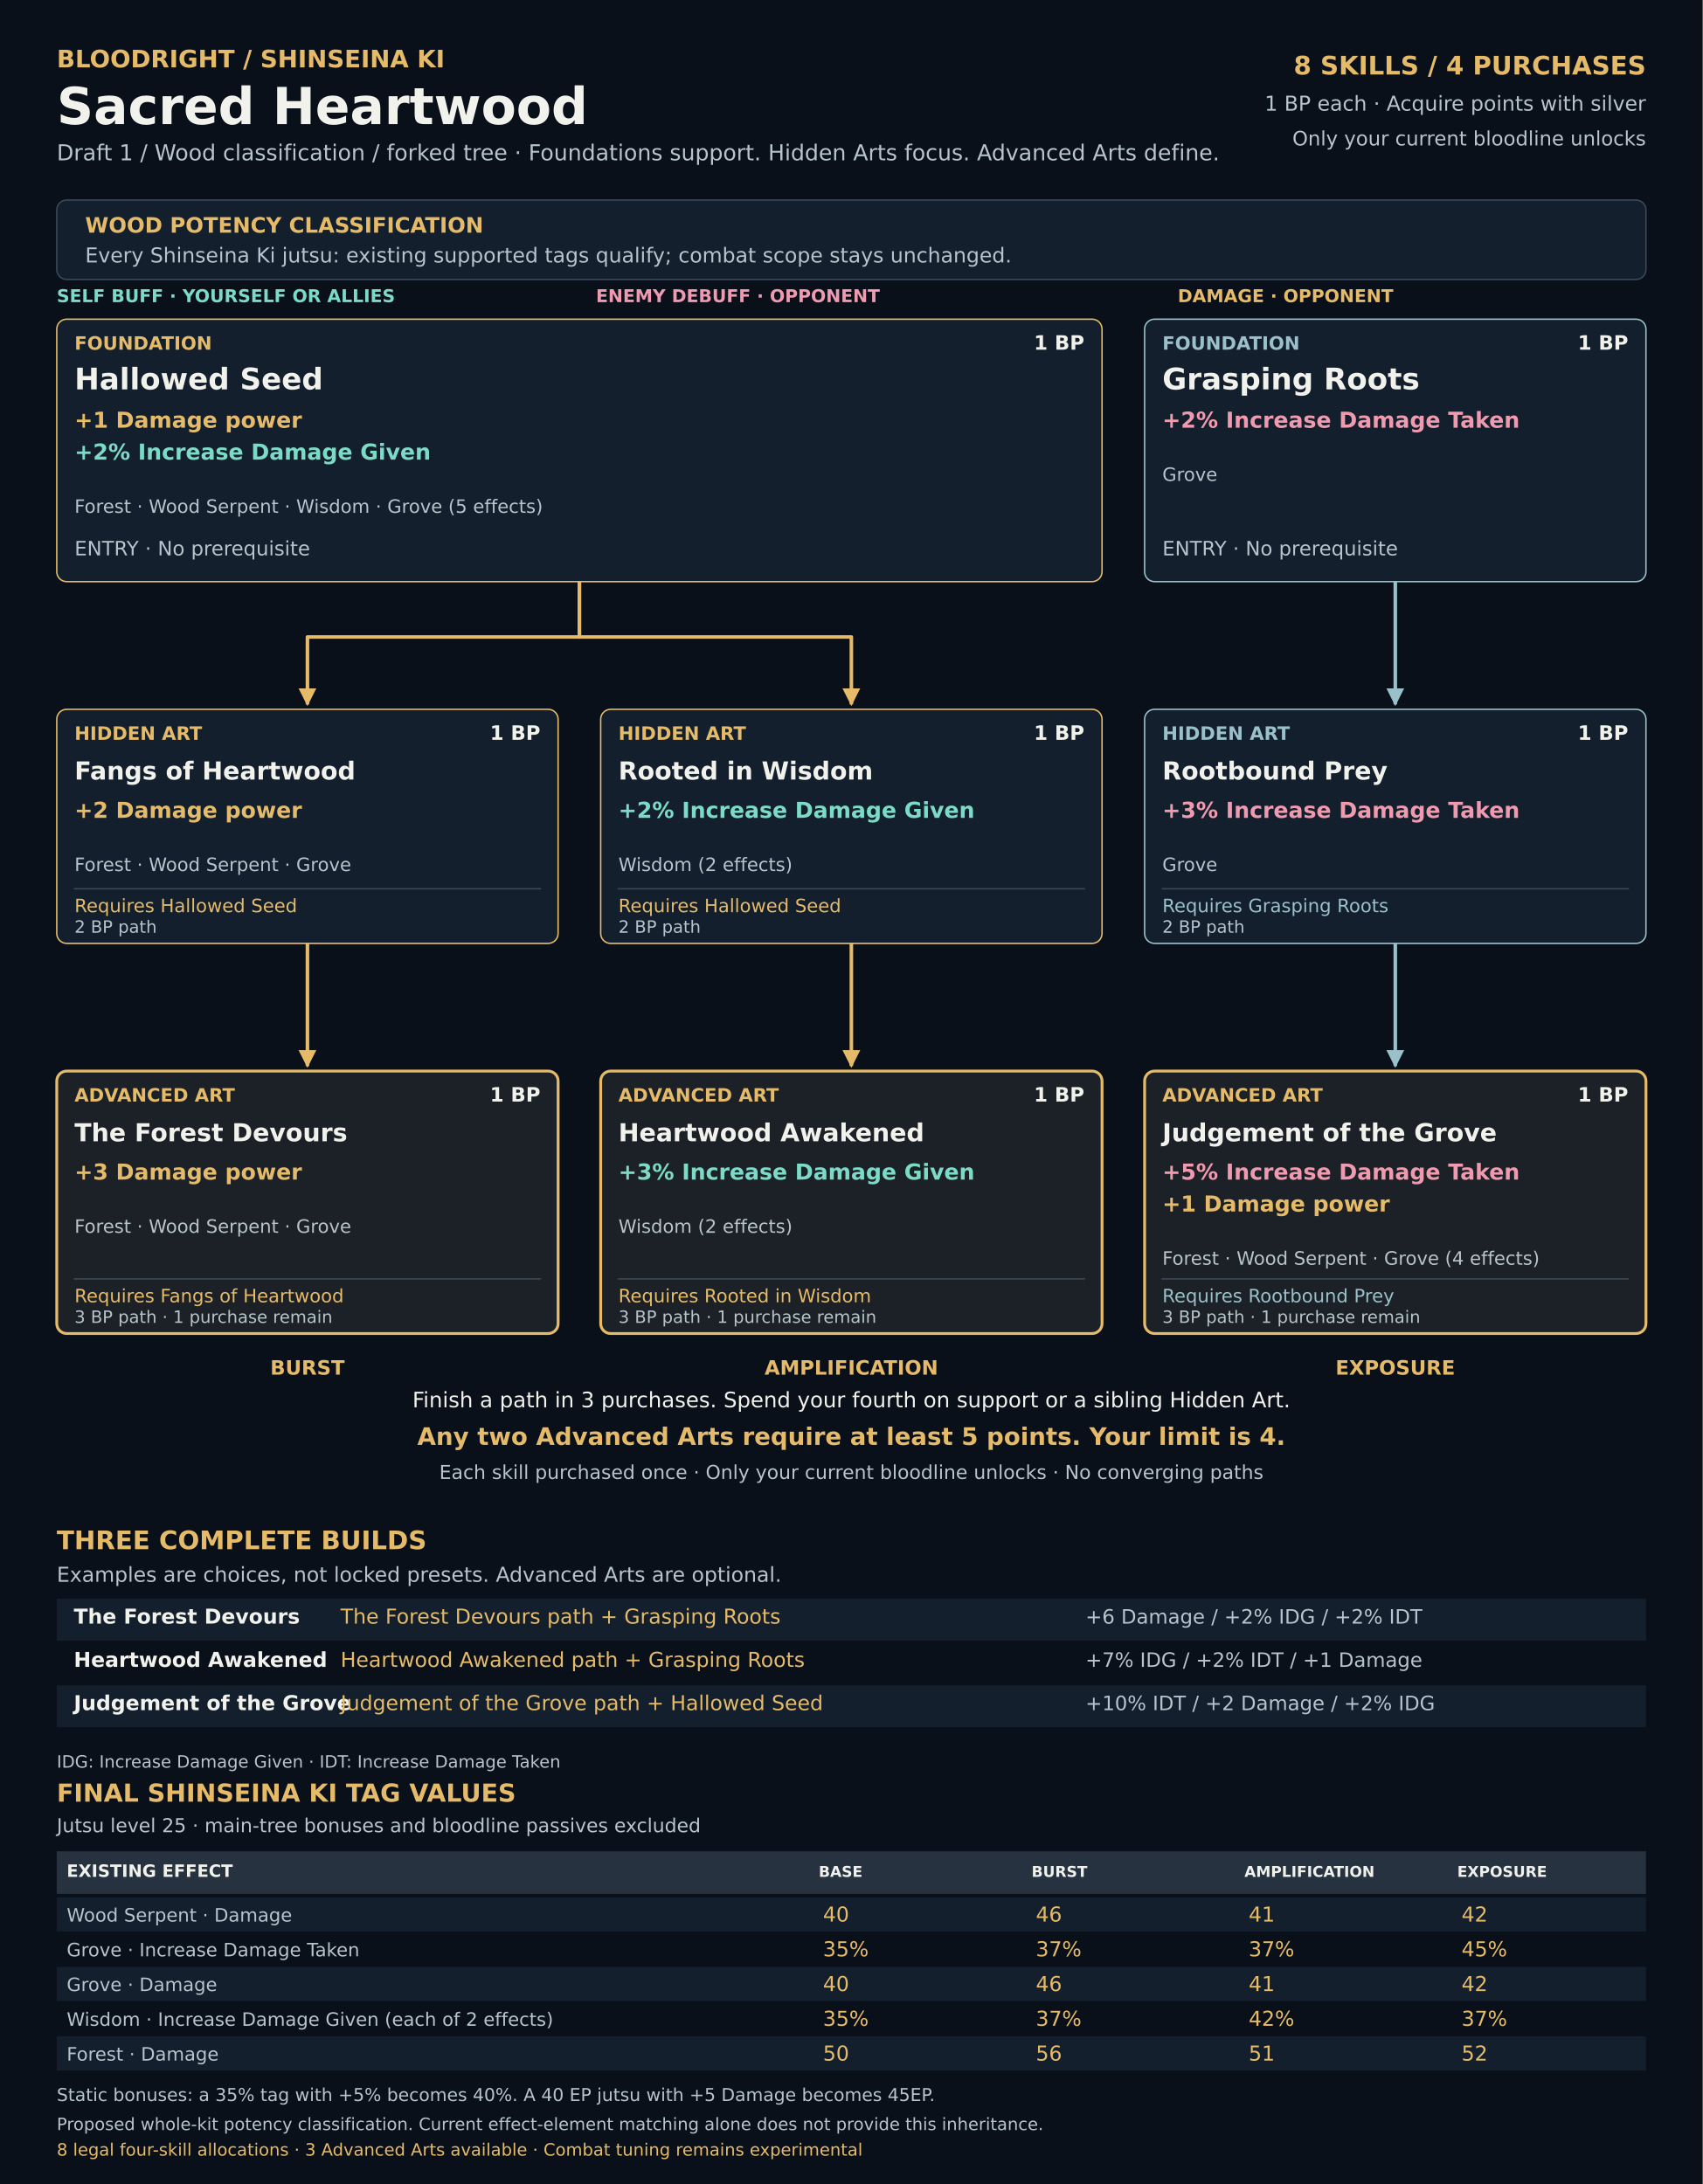
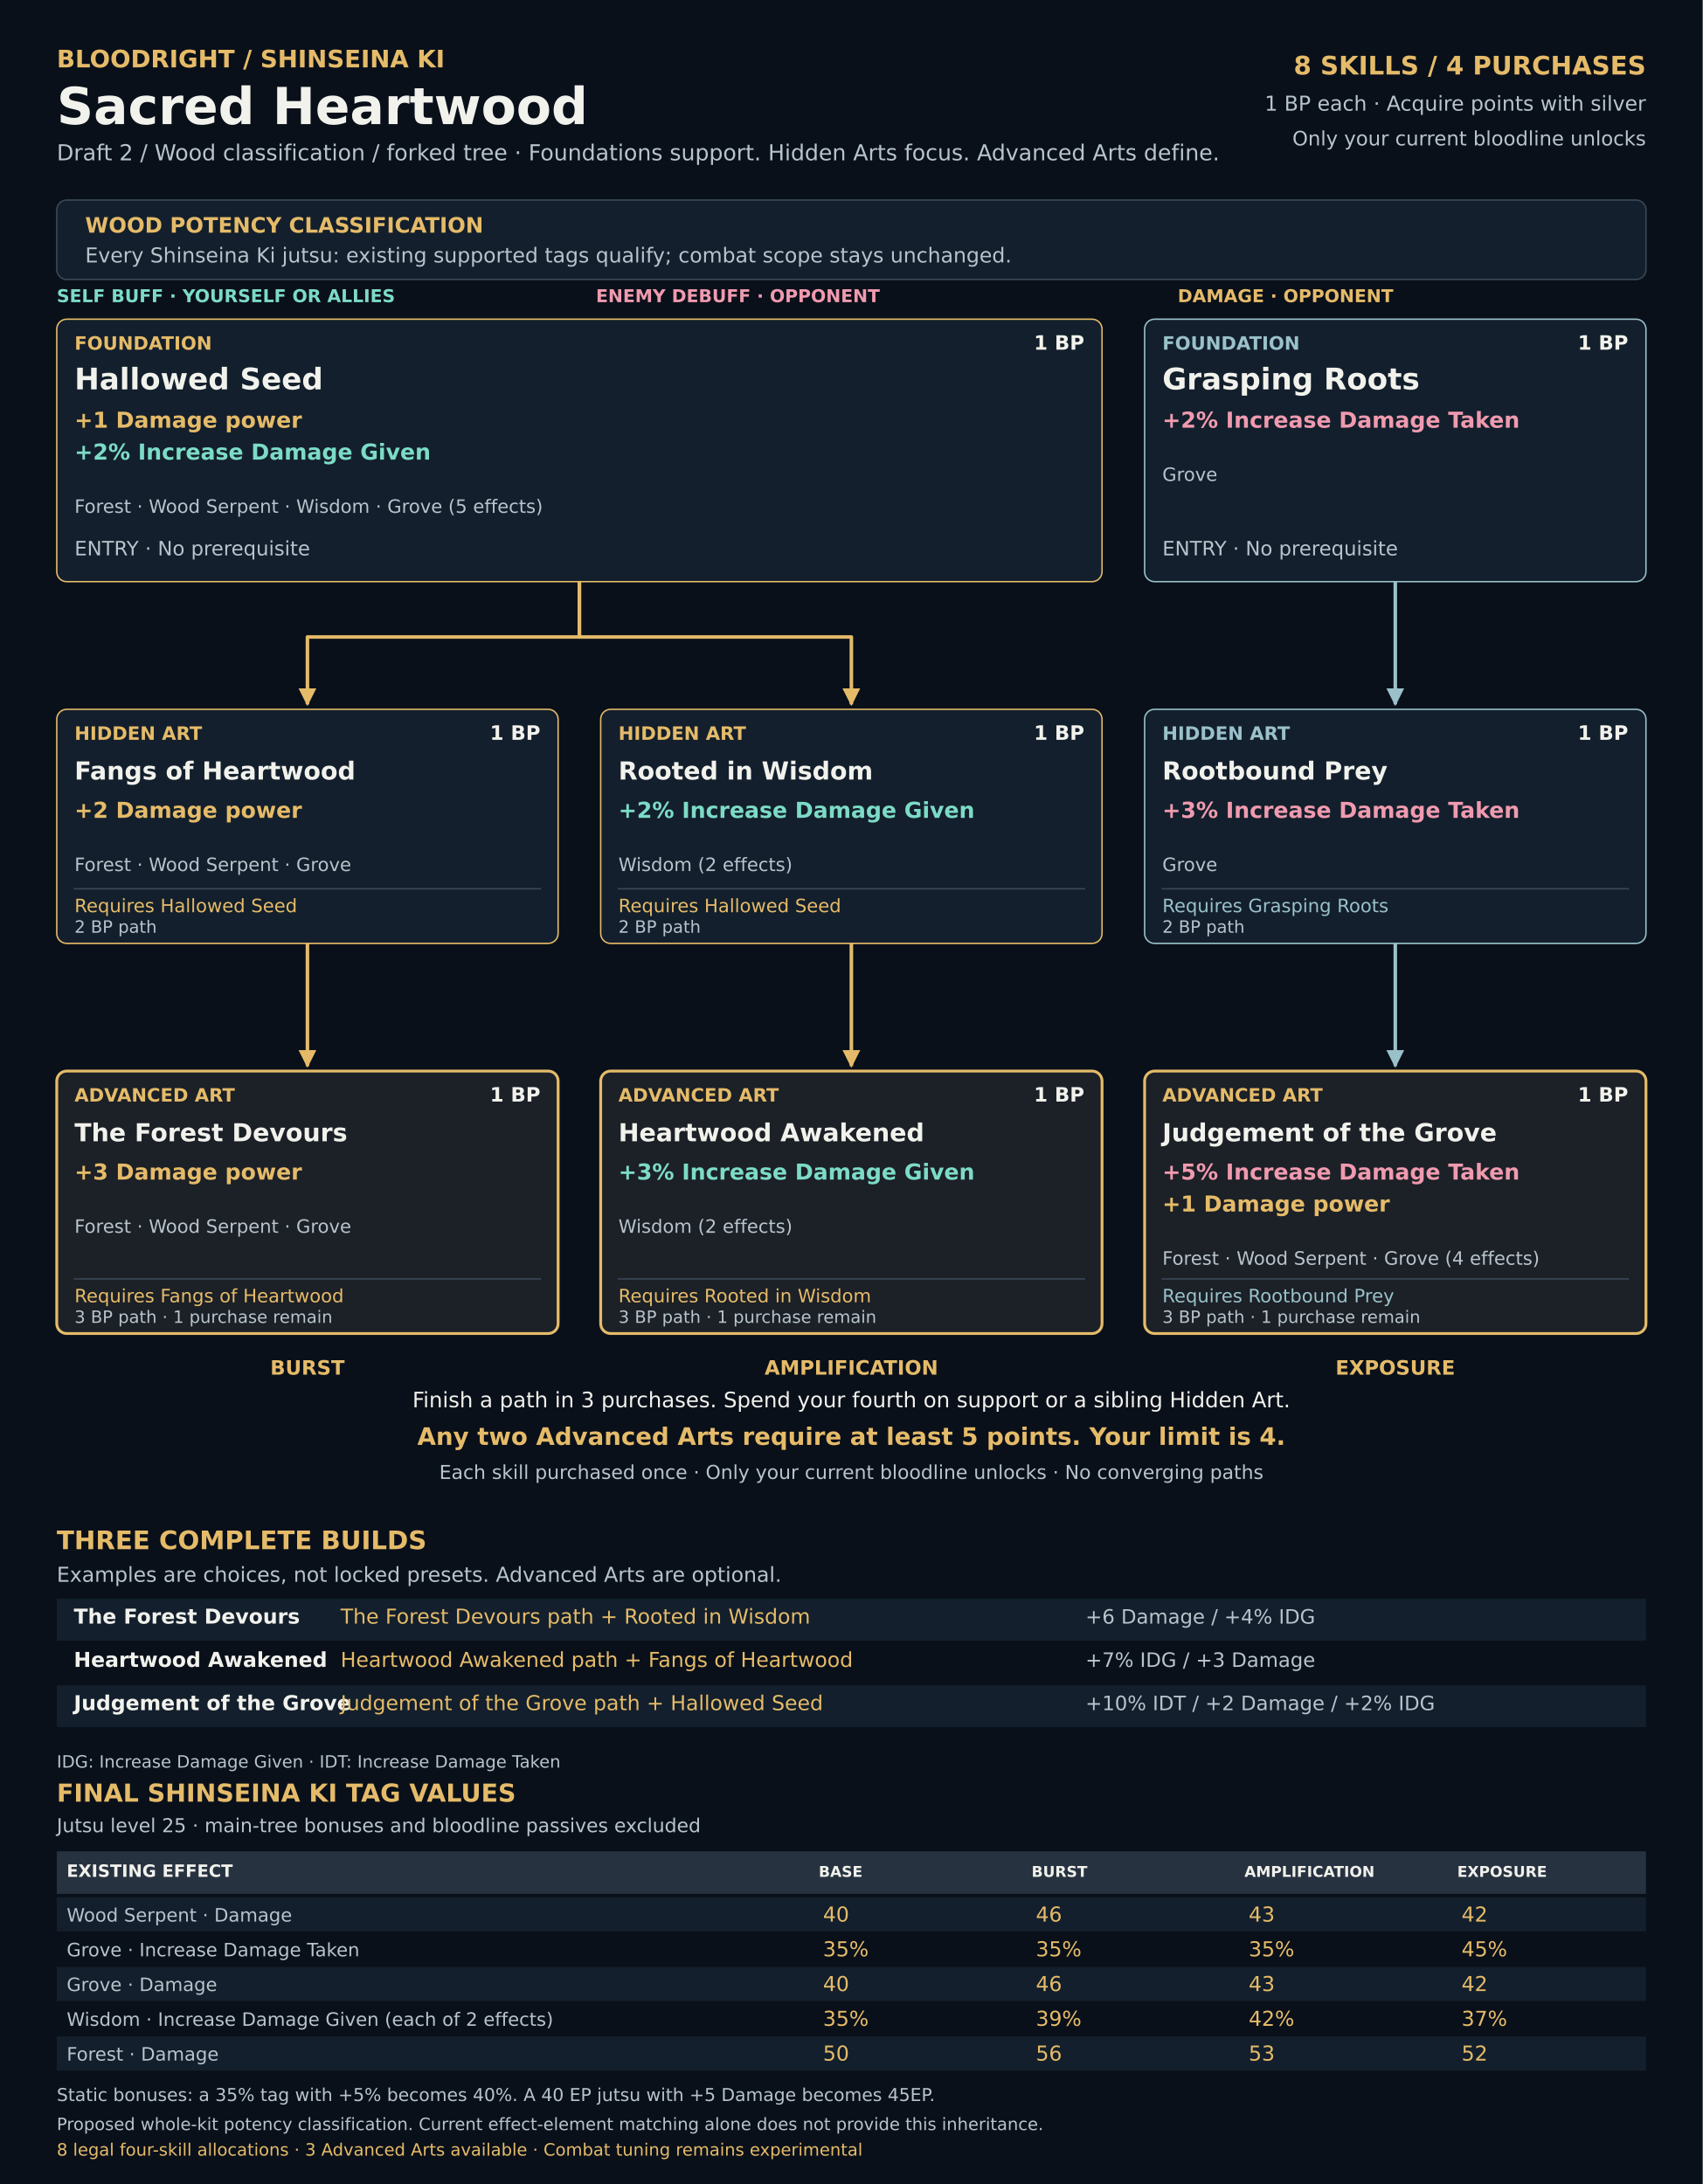
<svg xmlns="http://www.w3.org/2000/svg" width="2400" height="3079" viewBox="0 0 2400 3079" role="img" aria-labelledby="title desc">
  <defs>
    <marker id="arrow-0" viewBox="0 0 10 10" refX="9" refY="5" markerWidth="5" markerHeight="5" orient="auto">
      <path d="M0 0L10 5L0 10Z" fill="#e5bb69" />
    </marker>
    <marker id="arrow-1" viewBox="0 0 10 10" refX="9" refY="5" markerWidth="5" markerHeight="5" orient="auto">
      <path d="M0 0L10 5L0 10Z" fill="#9ac1ca" />
    </marker>
    <marker id="arrow-2" viewBox="0 0 10 10" refX="9" refY="5" markerWidth="5" markerHeight="5" orient="auto">
      <path d="M0 0L10 5L0 10Z" fill="#b8d98d" />
    </marker>
    <marker id="arrow-3" viewBox="0 0 10 10" refX="9" refY="5" markerWidth="5" markerHeight="5" orient="auto">
      <path d="M0 0L10 5L0 10Z" fill="#d9a6e0" />
    </marker>
  </defs>
  <g font-family="DejaVu Sans, sans-serif">
    <rect x="0" y="0" width="2400" height="3079" rx="0" fill="#0a101a" />
    <text x="80" y="95" font-size="34" font-weight="700" fill="#e5bb69" text-anchor="start">BLOODRIGHT / SHINSEINA KI</text>
    <text x="80" y="175" font-size="72" font-weight="700" fill="#f2f2ed" text-anchor="start">Sacred Heartwood</text>
-     <text x="80" y="226" font-size="31" font-weight="400" fill="#b8c4cc" text-anchor="start">Draft 1 / Wood classification / forked tree · Foundations support. Hidden Arts focus. Advanced Arts define.</text>
+     <text x="80" y="226" font-size="31" font-weight="400" fill="#b8c4cc" text-anchor="start">Draft 2 / Wood classification / forked tree · Foundations support. Hidden Arts focus. Advanced Arts define.</text>
    <text x="2320" y="105" font-size="36" font-weight="700" fill="#e5bb69" text-anchor="end">8 SKILLS  /  4 PURCHASES</text>
    <text x="2320" y="156" font-size="29" font-weight="400" fill="#b8c4cc" text-anchor="end">1 BP each · Acquire points with silver</text>
    <text x="2320" y="205" font-size="28" font-weight="400" fill="#b8c4cc" text-anchor="end">Only your current bloodline unlocks</text>
    <rect x="80" y="282" width="2240" height="112" rx="14" fill="#131f2c" stroke="#394858" stroke-width="2" />
    <text x="120" y="328" font-size="30" font-weight="700" fill="#e5bb69" text-anchor="start">WOOD POTENCY CLASSIFICATION</text>
    <text x="120" y="370" font-size="29" font-weight="400" fill="#b8c4cc" text-anchor="start">Every Shinseina Ki jutsu: existing supported tags qualify; combat scope stays unchanged.</text>
    <text x="80" y="426" font-size="25" font-weight="700" fill="#7cdbc7" text-anchor="start">SELF BUFF · YOURSELF OR ALLIES</text>
    <text x="840" y="426" font-size="25" font-weight="700" fill="#f09aaf" text-anchor="start">ENEMY DEBUFF · OPPONENT</text>
    <text x="1660" y="426" font-size="25" font-weight="700" fill="#e5bb69" text-anchor="start">DAMAGE · OPPONENT</text>
    <path id="edge-02-03" data-from="02" data-to="03" d="M433.333 1330 V1503" fill="none" stroke="#e5bb69" stroke-width="5" stroke-linejoin="round" marker-end="url(#arrow-0)" />
    <path id="edge-04-05" data-from="04" data-to="05" d="M1200 1330 V1503" fill="none" stroke="#e5bb69" stroke-width="5" stroke-linejoin="round" marker-end="url(#arrow-0)" />
    <path id="edge-01-02" data-from="01" data-to="02" d="M816.667 820 V898 H433.333 V993" fill="none" stroke="#e5bb69" stroke-width="5" stroke-linejoin="round" marker-end="url(#arrow-0)" />
    <path id="edge-01-04" data-from="01" data-to="04" d="M816.667 820 V898 H1200 V993" fill="none" stroke="#e5bb69" stroke-width="5" stroke-linejoin="round" marker-end="url(#arrow-0)" />
    <path id="edge-07-08" data-from="07" data-to="08" d="M1966.67 1330 V1503" fill="none" stroke="#9ac1ca" stroke-width="5" stroke-linejoin="round" marker-end="url(#arrow-1)" />
    <path id="edge-06-07" data-from="06" data-to="07" d="M1966.67 820 V993" fill="none" stroke="#9ac1ca" stroke-width="5" stroke-linejoin="round" marker-end="url(#arrow-1)" />
    <g id="node-01" data-cost="1" data-prerequisites="" data-potency-classification="Wood">
      <rect x="80" y="450" width="1473.33" height="370" rx="14" fill="#131f2c" stroke="#e5bb69" stroke-width="2" />
      <text x="105.0" y="493" font-size="26" font-weight="700" fill="#e5bb69" text-anchor="start">FOUNDATION</text>
      <text x="1528.333" y="493" font-size="28" font-weight="700" fill="#f2f2ed" text-anchor="end">1 BP</text>
      <text x="105.0" y="549" font-size="42" font-weight="700" fill="#f2f2ed" text-anchor="start">Hallowed Seed</text>
      <text x="105.0" y="603" font-size="31" font-weight="700" fill="#e5bb69" text-anchor="start">+1 Damage power</text>
      <text x="105.0" y="648" font-size="31" font-weight="700" fill="#7cdbc7" text-anchor="start">+2% Increase Damage Given</text>
      <text x="105.0" y="723" font-size="26" font-weight="400" fill="#b8c4cc" text-anchor="start">Forest · Wood Serpent · Wisdom · Grove (5 effects)</text>
      <text x="105.0" y="783" font-size="28" font-weight="400" fill="#b8c4cc" text-anchor="start">ENTRY · No prerequisite</text>
    </g>
    <g id="node-06" data-cost="1" data-prerequisites="" data-potency-classification="Wood">
      <rect x="1613.33" y="450" width="706.667" height="370" rx="14" fill="#131f2c" stroke="#9ac1ca" stroke-width="2" />
      <text x="1638.333" y="493" font-size="26" font-weight="700" fill="#9ac1ca" text-anchor="start">FOUNDATION</text>
      <text x="2295.0" y="493" font-size="28" font-weight="700" fill="#f2f2ed" text-anchor="end">1 BP</text>
      <text x="1638.333" y="549" font-size="42" font-weight="700" fill="#f2f2ed" text-anchor="start">Grasping Roots</text>
      <text x="1638.333" y="603" font-size="31" font-weight="700" fill="#f09aaf" text-anchor="start">+2% Increase Damage Taken</text>
      <text x="1638.333" y="678" font-size="26" font-weight="400" fill="#b8c4cc" text-anchor="start">Grove</text>
      <text x="1638.333" y="783" font-size="28" font-weight="400" fill="#b8c4cc" text-anchor="start">ENTRY · No prerequisite</text>
    </g>
    <g id="node-02" data-cost="1" data-prerequisites="01" data-potency-classification="Wood">
      <rect x="80" y="1000" width="706.667" height="330" rx="14" fill="#131f2c" stroke="#e5bb69" stroke-width="2" />
      <text x="105.0" y="1043" font-size="26" font-weight="700" fill="#e5bb69" text-anchor="start">HIDDEN ART</text>
      <text x="761.667" y="1043" font-size="28" font-weight="700" fill="#f2f2ed" text-anchor="end">1 BP</text>
      <text x="105.0" y="1099" font-size="35" font-weight="700" fill="#f2f2ed" text-anchor="start">Fangs of Heartwood</text>
      <text x="105.0" y="1153" font-size="31" font-weight="700" fill="#e5bb69" text-anchor="start">+2 Damage power</text>
      <text x="105.0" y="1228" font-size="26" font-weight="400" fill="#b8c4cc" text-anchor="start">Forest · Wood Serpent · Grove</text>
      <path d="M104 1253 L762.667 1253" fill="none" stroke="#394858" stroke-width="2" />
      <text x="105.0" y="1286" font-size="26" font-weight="400" fill="#e5bb69" text-anchor="start">Requires Hallowed Seed</text>
      <text x="105.0" y="1315" font-size="24" font-weight="400" fill="#b8c4cc" text-anchor="start">2 BP path</text>
    </g>
    <g id="node-04" data-cost="1" data-prerequisites="01" data-potency-classification="Wood">
      <rect x="846.667" y="1000" width="706.667" height="330" rx="14" fill="#131f2c" stroke="#e5bb69" stroke-width="2" />
      <text x="871.667" y="1043" font-size="26" font-weight="700" fill="#e5bb69" text-anchor="start">HIDDEN ART</text>
      <text x="1528.333" y="1043" font-size="28" font-weight="700" fill="#f2f2ed" text-anchor="end">1 BP</text>
      <text x="871.667" y="1099" font-size="35" font-weight="700" fill="#f2f2ed" text-anchor="start">Rooted in Wisdom</text>
      <text x="871.667" y="1153" font-size="31" font-weight="700" fill="#7cdbc7" text-anchor="start">+2% Increase Damage Given</text>
      <text x="871.667" y="1228" font-size="26" font-weight="400" fill="#b8c4cc" text-anchor="start">Wisdom (2 effects)</text>
      <path d="M870.667 1253 L1529.33 1253" fill="none" stroke="#394858" stroke-width="2" />
      <text x="871.667" y="1286" font-size="26" font-weight="400" fill="#e5bb69" text-anchor="start">Requires Hallowed Seed</text>
      <text x="871.667" y="1315" font-size="24" font-weight="400" fill="#b8c4cc" text-anchor="start">2 BP path</text>
    </g>
    <g id="node-07" data-cost="1" data-prerequisites="06" data-potency-classification="Wood">
      <rect x="1613.33" y="1000" width="706.667" height="330" rx="14" fill="#131f2c" stroke="#9ac1ca" stroke-width="2" />
      <text x="1638.333" y="1043" font-size="26" font-weight="700" fill="#9ac1ca" text-anchor="start">HIDDEN ART</text>
      <text x="2295.0" y="1043" font-size="28" font-weight="700" fill="#f2f2ed" text-anchor="end">1 BP</text>
      <text x="1638.333" y="1099" font-size="35" font-weight="700" fill="#f2f2ed" text-anchor="start">Rootbound Prey</text>
      <text x="1638.333" y="1153" font-size="31" font-weight="700" fill="#f09aaf" text-anchor="start">+3% Increase Damage Taken</text>
      <text x="1638.333" y="1228" font-size="26" font-weight="400" fill="#b8c4cc" text-anchor="start">Grove</text>
      <path d="M1637.33 1253 L2296 1253" fill="none" stroke="#394858" stroke-width="2" />
      <text x="1638.333" y="1286" font-size="26" font-weight="400" fill="#9ac1ca" text-anchor="start">Requires Grasping Roots</text>
      <text x="1638.333" y="1315" font-size="24" font-weight="400" fill="#b8c4cc" text-anchor="start">2 BP path</text>
    </g>
    <g id="node-03" data-cost="1" data-prerequisites="02" data-potency-classification="Wood">
      <rect x="80" y="1510" width="706.667" height="370" rx="14" fill="#1c2027" stroke="#e5bb69" stroke-width="4" />
      <text x="105.0" y="1553" font-size="26" font-weight="700" fill="#e5bb69" text-anchor="start">ADVANCED ART</text>
      <text x="761.667" y="1553" font-size="28" font-weight="700" fill="#f2f2ed" text-anchor="end">1 BP</text>
      <text x="105.0" y="1609" font-size="35" font-weight="700" fill="#f2f2ed" text-anchor="start">The Forest Devours</text>
      <text x="105.0" y="1663" font-size="31" font-weight="700" fill="#e5bb69" text-anchor="start">+3 Damage power</text>
      <text x="105.0" y="1738" font-size="26" font-weight="400" fill="#b8c4cc" text-anchor="start">Forest · Wood Serpent · Grove</text>
      <path d="M104 1803 L762.667 1803" fill="none" stroke="#394858" stroke-width="2" />
      <text x="105.0" y="1836" font-size="26" font-weight="400" fill="#e5bb69" text-anchor="start">Requires Fangs of Heartwood</text>
      <text x="105.0" y="1865" font-size="24" font-weight="400" fill="#b8c4cc" text-anchor="start">3 BP path · 1 purchase remain</text>
    </g>
    <g id="node-05" data-cost="1" data-prerequisites="04" data-potency-classification="Wood">
      <rect x="846.667" y="1510" width="706.667" height="370" rx="14" fill="#1c2027" stroke="#e5bb69" stroke-width="4" />
      <text x="871.667" y="1553" font-size="26" font-weight="700" fill="#e5bb69" text-anchor="start">ADVANCED ART</text>
      <text x="1528.333" y="1553" font-size="28" font-weight="700" fill="#f2f2ed" text-anchor="end">1 BP</text>
      <text x="871.667" y="1609" font-size="35" font-weight="700" fill="#f2f2ed" text-anchor="start">Heartwood Awakened</text>
      <text x="871.667" y="1663" font-size="31" font-weight="700" fill="#7cdbc7" text-anchor="start">+3% Increase Damage Given</text>
      <text x="871.667" y="1738" font-size="26" font-weight="400" fill="#b8c4cc" text-anchor="start">Wisdom (2 effects)</text>
      <path d="M870.667 1803 L1529.33 1803" fill="none" stroke="#394858" stroke-width="2" />
      <text x="871.667" y="1836" font-size="26" font-weight="400" fill="#e5bb69" text-anchor="start">Requires Rooted in Wisdom</text>
      <text x="871.667" y="1865" font-size="24" font-weight="400" fill="#b8c4cc" text-anchor="start">3 BP path · 1 purchase remain</text>
    </g>
    <g id="node-08" data-cost="1" data-prerequisites="07" data-potency-classification="Wood">
      <rect x="1613.33" y="1510" width="706.667" height="370" rx="14" fill="#1c2027" stroke="#e5bb69" stroke-width="4" />
      <text x="1638.333" y="1553" font-size="26" font-weight="700" fill="#e5bb69" text-anchor="start">ADVANCED ART</text>
      <text x="2295.0" y="1553" font-size="28" font-weight="700" fill="#f2f2ed" text-anchor="end">1 BP</text>
      <text x="1638.333" y="1609" font-size="35" font-weight="700" fill="#f2f2ed" text-anchor="start">Judgement of the Grove</text>
      <text x="1638.333" y="1663" font-size="31" font-weight="700" fill="#f09aaf" text-anchor="start">+5% Increase Damage Taken</text>
      <text x="1638.333" y="1708" font-size="31" font-weight="700" fill="#e5bb69" text-anchor="start">+1 Damage power</text>
      <text x="1638.333" y="1783" font-size="26" font-weight="400" fill="#b8c4cc" text-anchor="start">Forest · Wood Serpent · Grove (4 effects)</text>
      <path d="M1637.33 1803 L2296 1803" fill="none" stroke="#394858" stroke-width="2" />
      <text x="1638.333" y="1836" font-size="26" font-weight="400" fill="#9ac1ca" text-anchor="start">Requires Rootbound Prey</text>
      <text x="1638.333" y="1865" font-size="24" font-weight="400" fill="#b8c4cc" text-anchor="start">3 BP path · 1 purchase remain</text>
    </g>
    <text x="433.333" y="1938" font-size="28" font-weight="700" fill="#e5bb69" text-anchor="middle">BURST</text>
    <text x="1200.0" y="1938" font-size="28" font-weight="700" fill="#e5bb69" text-anchor="middle">AMPLIFICATION</text>
    <text x="1966.667" y="1938" font-size="28" font-weight="700" fill="#e5bb69" text-anchor="middle">EXPOSURE</text>
    <text x="1200.0" y="1984" font-size="30" font-weight="400" fill="#f2f2ed" text-anchor="middle">Finish a path in 3 purchases. Spend your fourth on support or a sibling Hidden Art.</text>
    <text x="1200.0" y="2037" font-size="34" font-weight="700" fill="#e5bb69" text-anchor="middle">Any two Advanced Arts require at least 5 points. Your limit is 4.</text>
    <text x="1200.0" y="2085" font-size="27" font-weight="400" fill="#b8c4cc" text-anchor="middle">Each skill purchased once · Only your current bloodline unlocks · No converging paths</text>
    <text x="80" y="2184" font-size="36" font-weight="700" fill="#e5bb69" text-anchor="start">THREE COMPLETE BUILDS</text>
    <text x="80" y="2230" font-size="29" font-weight="400" fill="#b8c4cc" text-anchor="start">Examples are choices, not locked presets. Advanced Arts are optional.</text>
    <rect x="80" y="2254" width="2240" height="59" rx="0" fill="#131f2c" />
    <text x="104" y="2289" font-size="29" font-weight="700" fill="#f2f2ed" text-anchor="start">The Forest Devours</text>
-     <text x="480" y="2289" font-size="29" font-weight="400" fill="#e5bb69" text-anchor="start">The Forest Devours path + Grasping Roots</text>
-     <text x="1530" y="2289" font-size="28" font-weight="400" fill="#b8c4cc" text-anchor="start">+6 Damage / +2% IDG / +2% IDT</text>
+     <text x="480" y="2289" font-size="29" font-weight="400" fill="#e5bb69" text-anchor="start">The Forest Devours path + Rooted in Wisdom</text>
+     <text x="1530" y="2289" font-size="28" font-weight="400" fill="#b8c4cc" text-anchor="start">+6 Damage / +4% IDG</text>
    <rect x="80" y="2315" width="2240" height="59" rx="0" fill="#0a101a" />
    <text x="104" y="2350" font-size="29" font-weight="700" fill="#f2f2ed" text-anchor="start">Heartwood Awakened</text>
-     <text x="480" y="2350" font-size="29" font-weight="400" fill="#e5bb69" text-anchor="start">Heartwood Awakened path + Grasping Roots</text>
-     <text x="1530" y="2350" font-size="28" font-weight="400" fill="#b8c4cc" text-anchor="start">+7% IDG / +2% IDT / +1 Damage</text>
+     <text x="480" y="2350" font-size="29" font-weight="400" fill="#e5bb69" text-anchor="start">Heartwood Awakened path + Fangs of Heartwood</text>
+     <text x="1530" y="2350" font-size="28" font-weight="400" fill="#b8c4cc" text-anchor="start">+7% IDG / +3 Damage</text>
    <rect x="80" y="2376" width="2240" height="59" rx="0" fill="#131f2c" />
    <text x="104" y="2411" font-size="29" font-weight="700" fill="#f2f2ed" text-anchor="start">Judgement of the Grove</text>
    <text x="480" y="2411" font-size="29" font-weight="400" fill="#e5bb69" text-anchor="start">Judgement of the Grove path + Hallowed Seed</text>
    <text x="1530" y="2411" font-size="28" font-weight="400" fill="#b8c4cc" text-anchor="start">+10% IDT / +2 Damage / +2% IDG</text>
    <text x="80" y="2492" font-size="24" font-weight="400" fill="#b8c4cc" text-anchor="start">IDG: Increase Damage Given · IDT: Increase Damage Taken</text>
    <text x="80" y="2540" font-size="35" font-weight="700" fill="#e5bb69" text-anchor="start">FINAL SHINSEINA KI TAG VALUES</text>
    <text x="80" y="2583" font-size="27" font-weight="400" fill="#b8c4cc" text-anchor="start">Jutsu level 25 · main-tree bonuses and bloodline passives excluded</text>
    <rect x="80" y="2610" width="2240" height="60" rx="0" fill="#263240" />
    <text x="94" y="2646" font-size="24" font-weight="700" fill="#f2f2ed" text-anchor="start">EXISTING EFFECT</text>
    <text x="1154.0" y="2646" font-size="21" font-weight="700" fill="#f2f2ed" text-anchor="start">BASE</text>
    <text x="1454.0" y="2646" font-size="21" font-weight="700" fill="#f2f2ed" text-anchor="start">BURST</text>
    <text x="1754.0" y="2646" font-size="21" font-weight="700" fill="#f2f2ed" text-anchor="start">AMPLIFICATION</text>
    <text x="2054.0" y="2646" font-size="21" font-weight="700" fill="#f2f2ed" text-anchor="start">EXPOSURE</text>
    <rect x="80" y="2675" width="2240" height="48" rx="0" fill="#131f2c" />
    <text x="94" y="2709" font-size="26" font-weight="400" fill="#b8c4cc" text-anchor="start">Wood Serpent · Damage</text>
    <text x="1160.0" y="2709" font-size="29" font-weight="400" fill="#e5bb69" text-anchor="start">40</text>
    <text x="1460.0" y="2709" font-size="29" font-weight="400" fill="#e5bb69" text-anchor="start">46</text>
-     <text x="1760.0" y="2709" font-size="29" font-weight="400" fill="#e5bb69" text-anchor="start">41</text>
+     <text x="1760.0" y="2709" font-size="29" font-weight="400" fill="#e5bb69" text-anchor="start">43</text>
    <text x="2060.0" y="2709" font-size="29" font-weight="400" fill="#e5bb69" text-anchor="start">42</text>
    <text x="94" y="2758" font-size="26" font-weight="400" fill="#b8c4cc" text-anchor="start">Grove · Increase Damage Taken</text>
    <text x="1160.0" y="2758" font-size="29" font-weight="400" fill="#e5bb69" text-anchor="start">35%</text>
-     <text x="1460.0" y="2758" font-size="29" font-weight="400" fill="#e5bb69" text-anchor="start">37%</text>
-     <text x="1760.0" y="2758" font-size="29" font-weight="400" fill="#e5bb69" text-anchor="start">37%</text>
+     <text x="1460.0" y="2758" font-size="29" font-weight="400" fill="#e5bb69" text-anchor="start">35%</text>
+     <text x="1760.0" y="2758" font-size="29" font-weight="400" fill="#e5bb69" text-anchor="start">35%</text>
    <text x="2060.0" y="2758" font-size="29" font-weight="400" fill="#e5bb69" text-anchor="start">45%</text>
    <rect x="80" y="2773" width="2240" height="48" rx="0" fill="#131f2c" />
    <text x="94" y="2807" font-size="26" font-weight="400" fill="#b8c4cc" text-anchor="start">Grove · Damage</text>
    <text x="1160.0" y="2807" font-size="29" font-weight="400" fill="#e5bb69" text-anchor="start">40</text>
    <text x="1460.0" y="2807" font-size="29" font-weight="400" fill="#e5bb69" text-anchor="start">46</text>
-     <text x="1760.0" y="2807" font-size="29" font-weight="400" fill="#e5bb69" text-anchor="start">41</text>
+     <text x="1760.0" y="2807" font-size="29" font-weight="400" fill="#e5bb69" text-anchor="start">43</text>
    <text x="2060.0" y="2807" font-size="29" font-weight="400" fill="#e5bb69" text-anchor="start">42</text>
    <text x="94" y="2856" font-size="26" font-weight="400" fill="#b8c4cc" text-anchor="start">Wisdom · Increase Damage Given (each of 2 effects)</text>
    <text x="1160.0" y="2856" font-size="29" font-weight="400" fill="#e5bb69" text-anchor="start">35%</text>
-     <text x="1460.0" y="2856" font-size="29" font-weight="400" fill="#e5bb69" text-anchor="start">37%</text>
+     <text x="1460.0" y="2856" font-size="29" font-weight="400" fill="#e5bb69" text-anchor="start">39%</text>
    <text x="1760.0" y="2856" font-size="29" font-weight="400" fill="#e5bb69" text-anchor="start">42%</text>
    <text x="2060.0" y="2856" font-size="29" font-weight="400" fill="#e5bb69" text-anchor="start">37%</text>
    <rect x="80" y="2871" width="2240" height="48" rx="0" fill="#131f2c" />
    <text x="94" y="2905" font-size="26" font-weight="400" fill="#b8c4cc" text-anchor="start">Forest · Damage</text>
    <text x="1160.0" y="2905" font-size="29" font-weight="400" fill="#e5bb69" text-anchor="start">50</text>
    <text x="1460.0" y="2905" font-size="29" font-weight="400" fill="#e5bb69" text-anchor="start">56</text>
-     <text x="1760.0" y="2905" font-size="29" font-weight="400" fill="#e5bb69" text-anchor="start">51</text>
+     <text x="1760.0" y="2905" font-size="29" font-weight="400" fill="#e5bb69" text-anchor="start">53</text>
    <text x="2060.0" y="2905" font-size="29" font-weight="400" fill="#e5bb69" text-anchor="start">52</text>
    <text x="80" y="2962" font-size="25" font-weight="400" fill="#b8c4cc" text-anchor="start">Static bonuses: a 35% tag with +5% becomes 40%. A 40 EP jutsu with +5 Damage becomes 45EP.</text>
    <text x="80" y="3003" font-size="24" font-weight="400" fill="#b8c4cc" text-anchor="start">Proposed whole-kit potency classification. Current effect-element matching alone does not provide this inheritance.</text>
    <text x="80" y="3039" font-size="24" font-weight="400" fill="#e5bb69" text-anchor="start">8 legal four-skill allocations · 3 Advanced Arts available · Combat tuning remains experimental</text>
  </g>
</svg>
